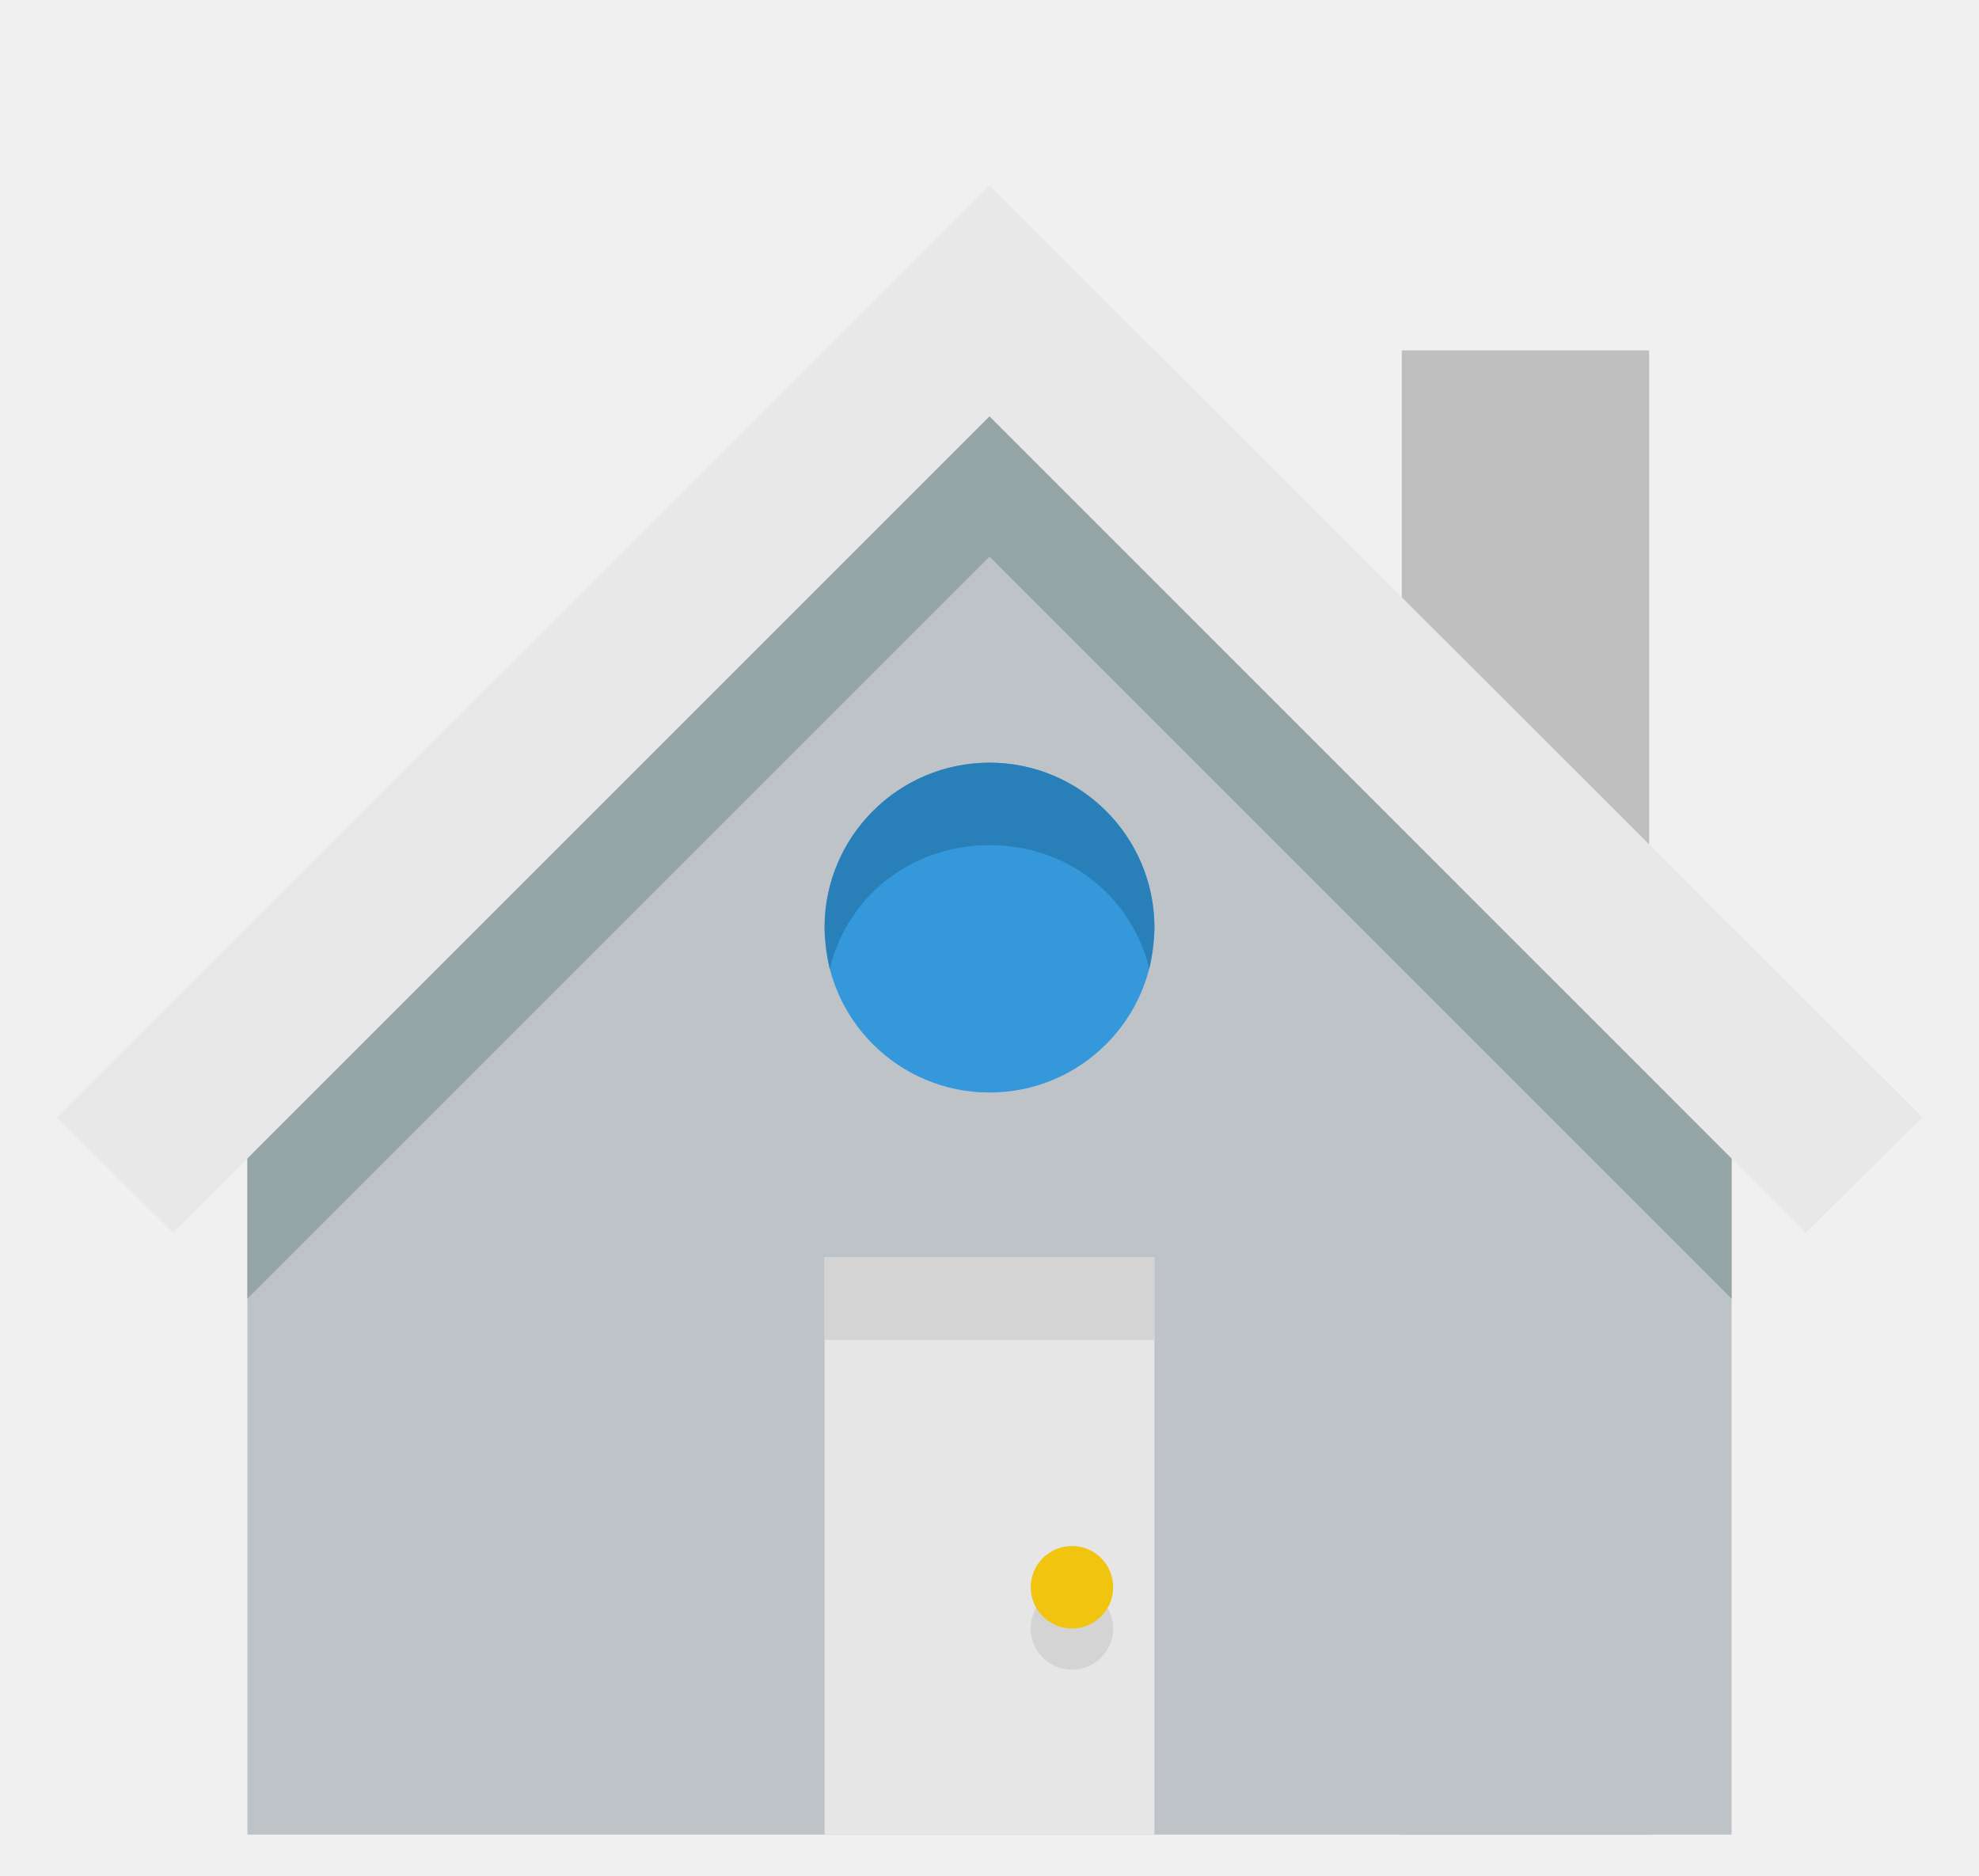
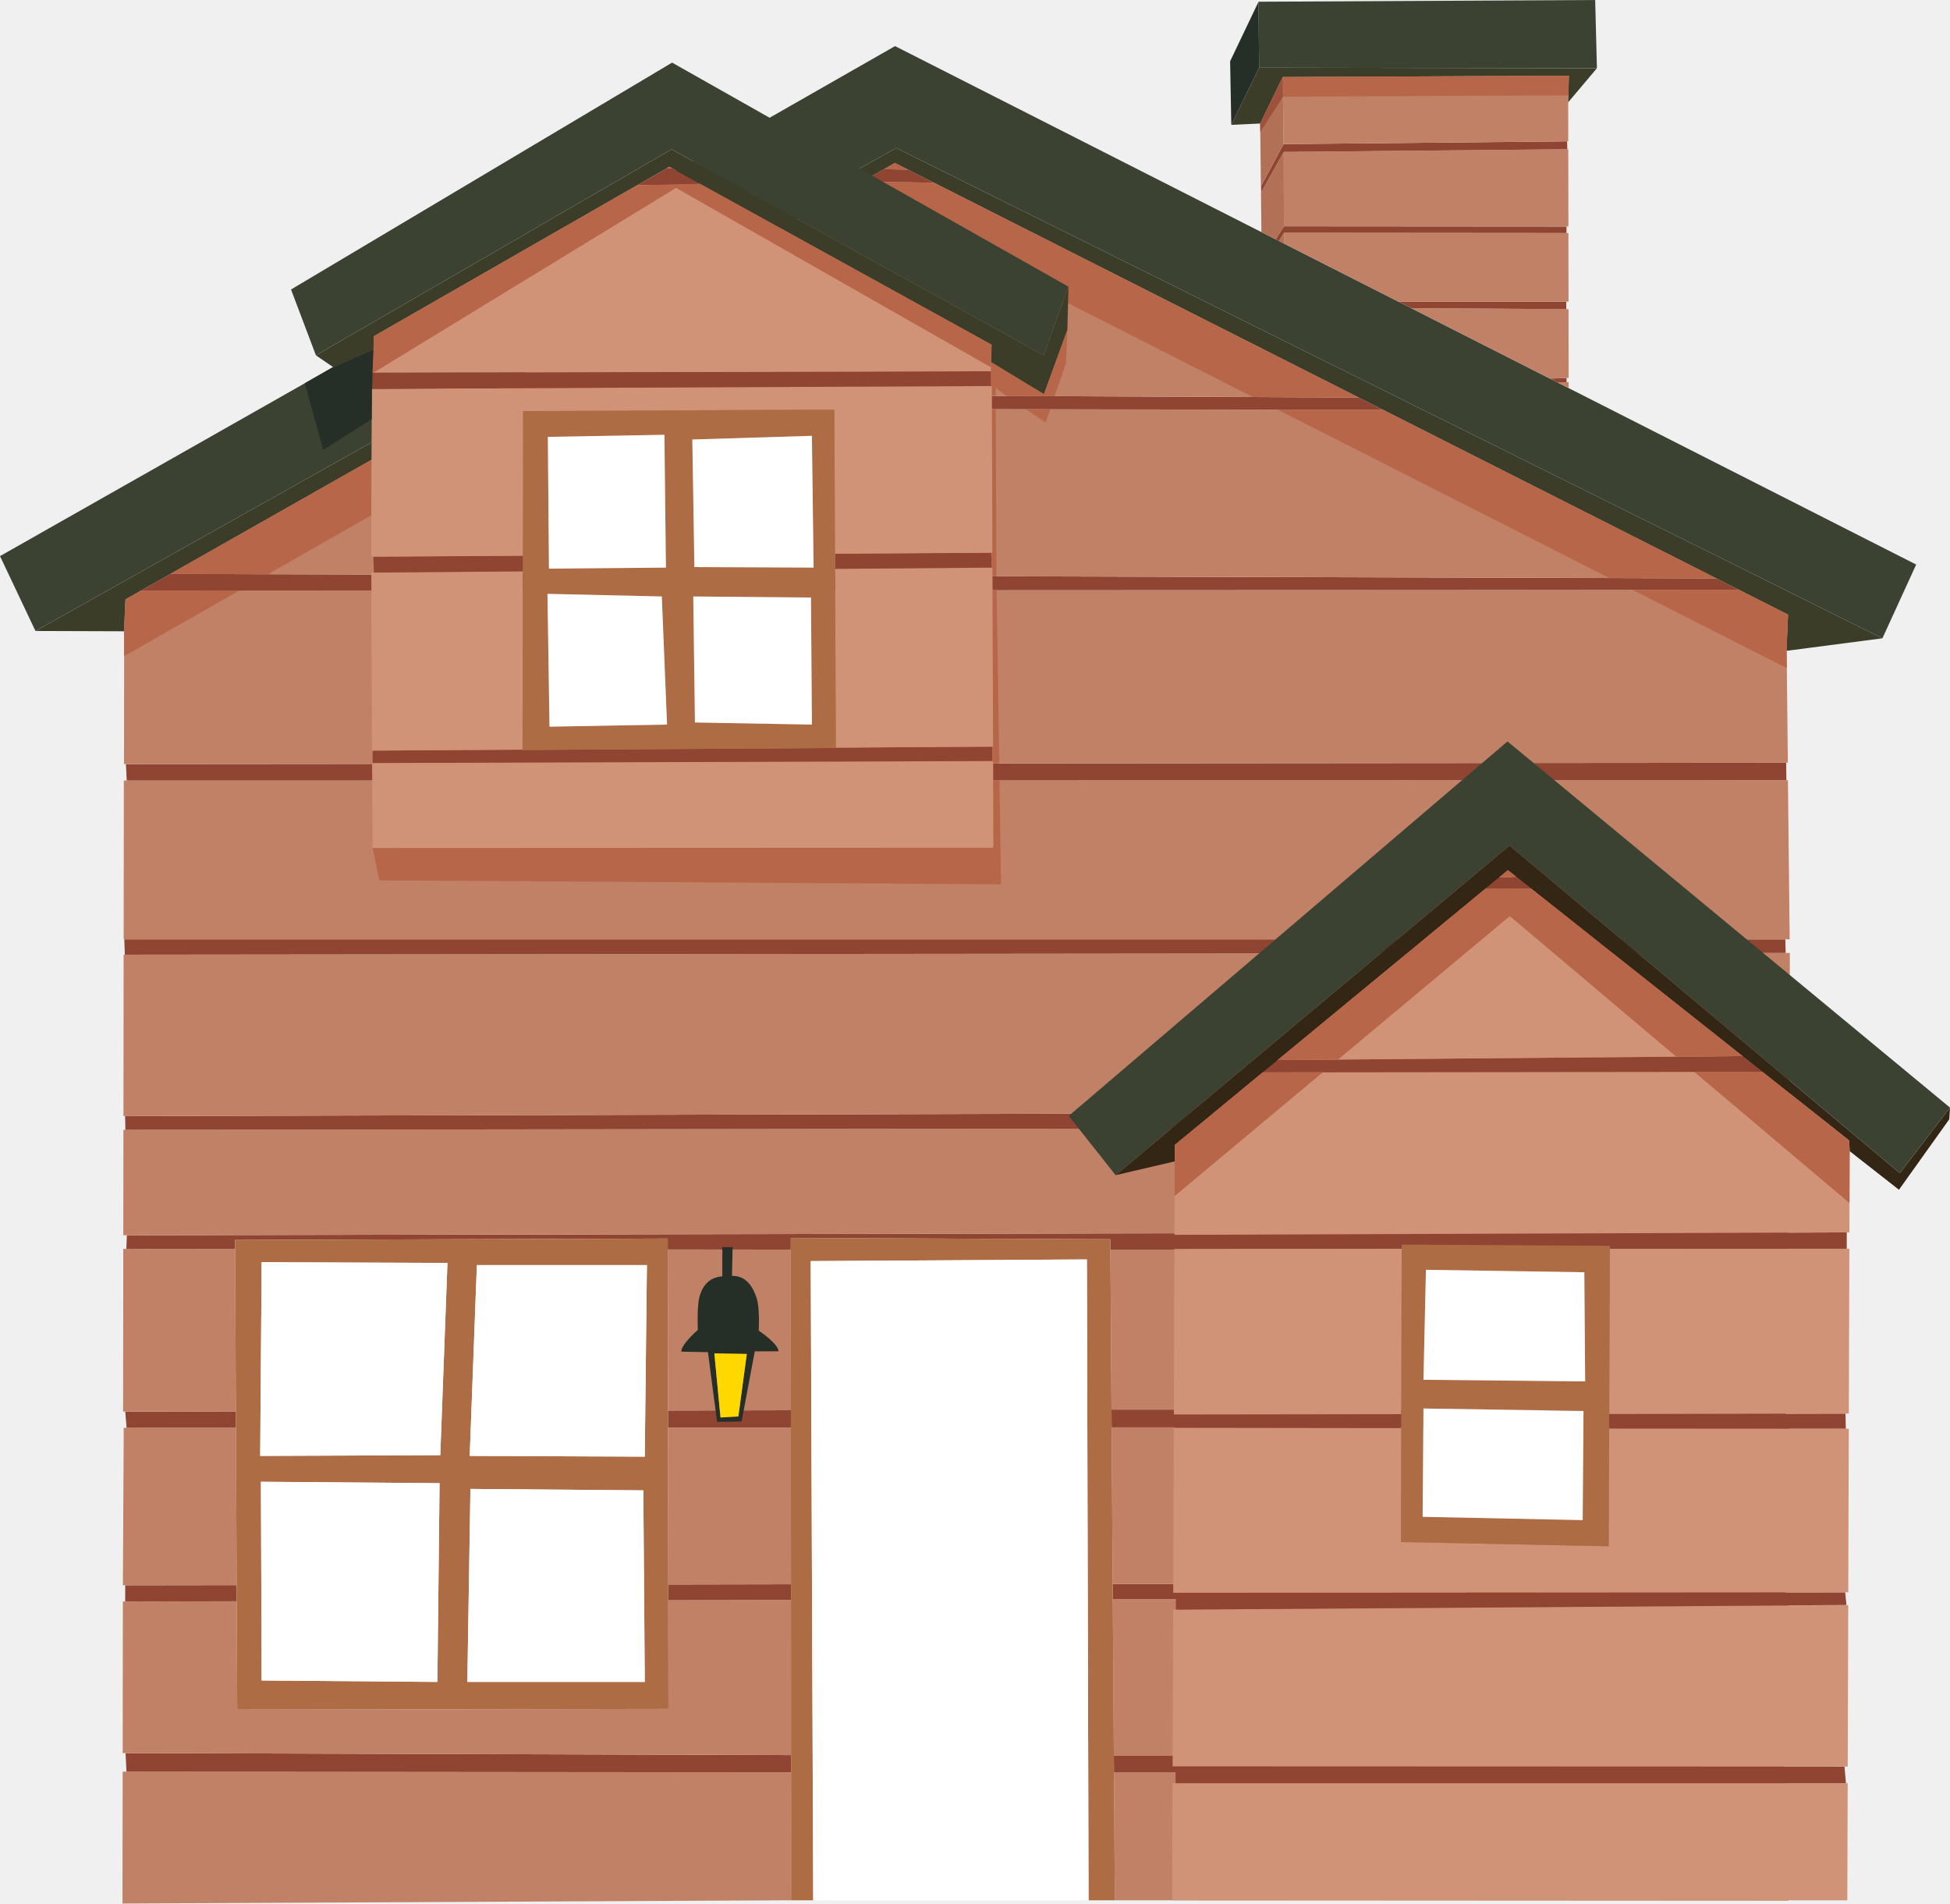
- <svg xmlns="http://www.w3.org/2000/svg" viewBox="0 -1.25 24 22.75">
-   <path data-player="true" fill="#bfbfbf" d="M17 3h3v18h-3z" />
-   <path fill="#bdc3c7" d="M12 3.031 3 12v9h18v-9l-9-8.969z" />
-   <path fill="#95a5a6" d="m12 3.6-9 8.9v2l9-9 9 9v-2l-9-8.9z" />
-   <path data-player="true" fill="#e8e8e8" d="M12 1 .686 12.3 2.1 13.7 12 3.8l9.899 9.9 1.415-1.4L12 1z" />
-   <path fill="#3498db" d="M14 10a2 2 0 1 1-4 0 2 2 0 1 1 4 0z" />
-   <path data-player="true" fill="#e6e6e6" d="M10 14 h4 v7 h-4 z" />
-   <path data-player="true" fill="#d4d4d4" d="M13.5 18.5a.5.5 0 1 1-1 0 .5.5 0 1 1 1 0z" />
-   <path fill="#2980b9" d="M12 8c-1.105 0-2 .9-2 2 0 .1.021.3.062.5C10.284 9.6 11.068 9 12 9s1.716.6 1.938 1.5c.041-.2.062-.4.062-.5 0-1.1-.895-2-2-2z" />
-   <path fill="#f1c40f" d="M13.5 18a.5.5 0 1 1-1 0 .5.5 0 1 1 1 0z" />
-   <path data-player="true" fill="#d4d4d4" d="M10 14h4v1h-4z" />
+ <svg xmlns="http://www.w3.org/2000/svg" viewBox="0 0 1041.85 1017.01">
+   <path fill="#c18166" d="M 65.448 1017.01 L 65.532 946.57 L 69.878 946.568 L 422.64 946.905 L 422.667 1015.28 L 65.448 1017.01 Z M 955.615 1015.48 L 595.638 1015.28 L 595.183 946.99 L 953.089 947 L 955.681 946.954 L 955.615 1015.48 Z" />
+   <path fill="#904432" d="M 67.579 946.566 L 67.077 936.624 L 422.637 937.692 L 422.64 946.905 L 67.579 946.566 Z M 953.089 947 L 595.183 946.99 L 595.121 938.056 L 953.008 937.982 L 953.089 947 Z" />
+   <path fill="#c18166" d="M 65.544 936.637 L 65.641 855.65 L 126.479 855.519 L 126.742 913.407 L 357.134 913.027 L 357.046 854.964 L 422.604 854.808 L 422.637 937.692 L 67.077 936.624 L 67.078 936.641 L 65.544 936.637 Z M 594.548 854.393 L 953.971 854.362 L 955.769 854.394 L 955.689 937.974 L 953.008 937.982 L 595.121 938.056 L 594.548 854.393 Z" />
+   <path fill="#904432" d="M 66.894 855.662 L 66.894 846.973 L 126.44 846.886 L 126.479 855.519 L 66.894 855.662 Z M 357.046 854.964 L 357.033 846.549 L 422.601 846.421 L 422.604 854.808 L 357.046 854.964 Z M 954.12 846.186 L 953.971 854.362 L 594.548 854.393 L 594.492 846.203 L 954.12 846.186 Z" />
+   <path fill="#c18166" d="M 126.44 846.886 L 65.652 846.965 L 66.116 762.817 L 126.058 762.795 L 126.44 846.886 Z M 422.601 846.421 L 357.033 846.549 L 356.907 762.706 L 422.568 762.681 L 422.601 846.421 Z M 593.918 762.613 L 954.234 762.468 L 955.857 762.457 L 955.777 846.16 L 954.12 846.186 L 594.492 846.203 L 593.918 762.613 Z" />
+   <path fill="#904432" d="M 67.611 762.817 L 66.926 754.196 L 126.018 754.074 L 126.058 762.795 L 67.611 762.817 Z M 356.907 762.706 L 356.893 753.598 L 382.321 753.546 L 397.349 753.515 L 422.565 753.464 L 422.568 762.681 L 356.907 762.706 Z M 593.853 753.11 L 954.209 753.081 L 954.234 762.468 L 593.918 762.613 L 593.853 753.11 Z" />
+   <path fill="#c18166" d="M 126.018 754.074 L 126.006 754.074 L 65.763 754.185 L 65.867 667.262 L 125.624 667.317 L 126.018 754.074 Z M 356.763 667.561 L 422.522 667.625 L 422.565 753.464 L 356.893 753.598 L 356.763 667.561 Z M 593.268 667.805 L 593.27 667.802 L 954.908 667.854 L 955.948 667.845 L 955.866 753.062 L 954.209 753.081 L 593.853 753.11 L 593.268 667.805 Z" />
+   <path fill="#904432" d="M 422.522 667.625 L 356.763 667.557 L 356.754 661.724 L 125.602 662.48 L 125.624 667.317 L 67.498 667.257 L 67.778 659.962 L 954.906 658.273 L 954.908 667.854 L 593.268 667.802 L 593.229 662.105 L 422.529 661.412 L 422.522 667.625 Z" />
+   <path fill="#c18166" d="M 66.98 603.659 L 954.851 602.517 L 956.01 602.543 L 955.957 658.282 L 954.906 658.273 L 65.876 659.948 L 65.944 603.646 L 66.978 603.644 L 66.98 603.659 Z" />
+   <path fill="#904432" d="M 66.98 603.659 L 66.835 596.303 L 955.049 594.027 L 954.851 602.517 L 66.98 603.659 Z" />
+   <path fill="#c18166" d="M 954.049 509.132 L 956.278 509.132 L 956.126 594.048 L 955.049 594.027 L 66.835 596.303 L 65.952 596.277 L 66.056 510.052 L 66.692 510.051 L 66.692 510.058 L 954.049 509.132 Z" />
+   <path fill="#904432" d="M 953.864 501.854 L 954.049 509.132 L 66.692 510.058 L 66.404 501.836 L 953.864 501.854 Z" />
+   <path fill="#c18166" d="M 67.704 417.031 L 955.257 416.888 L 956.198 501.854 L 953.864 501.854 L 66.404 501.836 L 66.066 501.836 L 66.167 417.03 L 67.704 417.03 L 67.704 417.031 Z" />
+   <path fill="#904432" d="M 954.302 407.512 L 954.446 416.887 L 67.704 417.031 L 67.271 408.233 L 954.302 407.512 Z" />
+   <path fill="#c18166" d="M 955.225 407.516 L 66.25 408.229 L 66.319 350.743 L 66.263 337.277 L 67.048 320.226 L 76.822 314.683 L 128.007 315.412 L 873.534 315.161 L 929.12 315.142 L 955.323 328.392 L 954.491 347.722 L 954.563 347.713 L 954.563 347.722 L 954.663 356.778 L 955.225 407.516 Z" />
+   <path fill="#904432" d="M 916.947 308.987 L 929.119 315.142 L 75.331 315.529 L 90.983 306.651 L 916.947 308.987 Z" />
+   <path fill="#c18166" d="M 916.887 308.98 L 916.901 308.987 L 90.937 306.651 L 247.016 218.131 L 738.937 218.998 L 916.887 308.98 Z" />
+   <path fill="#904432" d="M 725.858 212.361 L 260.713 210.389 L 247.062 218.131 L 738.983 218.998 L 725.858 212.361 Z" />
+   <path fill="#c18166" d="M 260.713 210.389 L 460.57 96.993 L 498.922 97.65 L 725.775 212.361 L 260.713 210.389 Z" />
+   <path fill="#904432" d="M 472.288 90.394 L 484.969 90.553 L 499.005 97.65 L 460.653 96.993 L 472.288 90.394 Z" />
+   <path fill="#c18166" d="M 478.117 87.088 L 484.969 90.553 L 472.288 90.394 L 478.117 87.088 Z" />
+   <path fill="#3c3d29" d="M 67.048 320.226 L 66.263 337.277 L 18.948 337.119 L 478.807 79.068 L 1005.74 341.029 L 954.491 347.722 L 955.323 328.392 L 478.117 87.088 L 67.048 320.226 Z" />
+   <path fill="#3b4232" d="M 478.807 79.068 L 18.948 337.119 L 0 297.118 L 159.101 206.891 L 478.206 24.631 L 1023.78 301.629 L 1005.74 341.029 L 478.807 79.068 Z" />
+   <path d="M 478.117 87.088 L 484.969 90.553 L 472.288 90.394 L 478.117 87.088 Z" fill="#b76649" />
+   <path d="M 916.947 308.987 L 859.83 308.825 L 682.73 218.899 L 738.983 218.998 L 725.858 212.361 L 669.383 212.122 L 478.708 115.302 L 311.688 210.605 L 260.713 210.389 L 460.653 96.993 L 499.005 97.65 L 916.947 308.987 Z" fill="#b76649" />
+   <path d="M 247.062 218.131 L 298.341 218.221 L 143.108 306.798 L 90.983 306.651 L 228.049 228.914 L 247.062 218.131 Z" fill="#b76649" />
+   <path d="M 872.32 315.168 L 929.116 315.142 L 929.119 315.142 L 955.323 328.392 L 954.491 347.722 L 954.563 347.713 L 954.563 347.722 L 954.663 356.778 L 954.665 356.98 L 872.32 315.168 Z" fill="#b76649" />
+   <path d="M 75.331 315.529 L 127.85 315.505 L 66.318 350.553 L 66.263 337.277 L 67.048 320.226 L 75.331 315.529 Z" fill="#b76649" />
+   <path fill="#d19377" d="M 986.988 1015.3 L 626.268 1015.29 L 626.478 952.714 L 987.188 952.717 L 986.988 1015.3 Z" />
+   <path fill="#904432" d="M 627.998 943.716 L 628.138 952.714 L 986.258 952.717 L 985.478 943.849 L 627.998 943.716 Z" />
+   <path fill="#d19377" d="M 626.508 943.716 L 626.798 859.989 L 987.478 857.558 L 987.208 943.847 L 626.508 943.716 Z" />
+   <path fill="#904432" d="M 628.268 850.997 L 628.268 859.996 L 986.518 857.519 L 985.868 850.737 L 628.268 850.997 Z" />
+   <path fill="#d19377" d="M 987.778 763.312 L 987.498 850.741 L 626.828 850.996 L 627.128 762.826 L 748.647 762.991 L 748.498 823.884 L 859.518 826.165 L 859.757 763.228 L 986.188 763.31 L 987.778 763.312 Z" />
+   <path fill="#904432" d="M 627.718 755.729 L 723.388 755.593 L 748.668 755.558 L 748.648 762.992 L 748.648 762.991 L 627.538 762.827 L 627.718 755.729 Z M 986.018 755.232 L 986.188 763.31 L 859.757 763.228 L 859.787 755.482 L 986.018 755.232 Z" />
+   <path fill="#d19377" d="M 627.158 755.726 L 627.458 667.247 L 748.878 667.119 L 748.668 755.558 L 627.158 755.726 Z M 988.078 667.182 L 987.798 755.23 L 986.018 755.232 L 859.787 755.482 L 860.122 667.148 L 986.688 667.183 L 986.688 667.182 L 988.078 667.182 Z" />
+   <path fill="#904432" d="M 627.618 659.758 L 986.688 658.412 L 986.688 667.183 L 860.118 667.148 L 860.128 665.586 L 748.888 664.967 L 748.878 667.118 L 627.648 667.249 L 627.618 659.758 Z" />
+   <path fill="#d19377" d="M 988.098 658.432 L 627.478 659.75 L 627.648 611.704 L 674.648 572.937 L 941.628 572.635 L 987.988 609.364 C 987.988 609.592 988.238 615.024 988.238 615.024 L 988.098 658.432 Z" />
+   <path fill="#904432" d="M 681.098 566.382 L 931.018 564.235 L 941.628 572.635 L 673.048 572.939 L 681.098 566.382 Z" />
+   <path fill="#d19377" d="M 931.018 564.235 L 895.558 564.54 L 714.908 566.092 L 682.618 566.369 L 793.528 474.894 L 818.128 474.804 L 931.018 564.235 Z" />
+   <path fill="#904432" d="M 800.798 468.848 L 810.098 468.446 L 818.128 474.804 L 793.378 474.895 L 800.798 468.848 Z" />
+   <path d="M 805.628 464.908 L 810.098 468.446 L 800.858 468.845 L 805.628 464.908 Z" fill="#d19377" />
+   <path fill="#342615" d="M 1041.43 598.035 L 1014.58 635.663 L 988.238 615.024 C 988.238 615.024 987.988 609.592 987.988 609.364 L 805.628 464.908 L 627.648 611.704 L 627.618 620.507 L 596.048 627.877 L 806.538 451.733 L 1015.04 626.772 L 1041.85 591.764 L 1041.43 598.035 Z" />
+   <path fill="#3b4232" d="M 596.048 627.877 L 806.538 451.733 L 1015.04 626.772 L 1041.85 591.764 L 805.428 396.119 L 571.008 596.196 L 596.048 627.877 Z" />
+   <path d="M 805.628 464.908 L 810.098 468.446 L 800.858 468.845 L 805.628 464.908 Z" fill="#b76649" />
+   <path d="M 931.018 564.235 L 895.558 564.54 L 806.668 489.443 L 714.908 566.092 L 682.618 566.369 L 793.528 474.894 L 818.128 474.804 L 931.018 564.235 Z" fill="#b76649" />
+   <path d="M 988.238 615.024 L 988.148 642.758 L 905.198 572.676 L 941.628 572.635 L 987.988 609.364 C 987.988 609.592 988.238 615.024 988.238 615.024 Z" fill="#b76649" />
+   <path d="M 627.648 611.704 L 674.648 572.937 L 706.748 572.901 L 627.548 639.053 L 627.618 620.507 L 627.648 611.704 Z" fill="#b76649" />
+   <path fill="#d19377" d="M 530.772 452.929 L 199.092 453.072 C 199.092 452.995 198.992 434.652 198.792 407.654 L 530.622 406.62 L 530.772 452.929 Z" />
+   <path d="M 534.836 472.458 L 202.635 470.35 C 202.635 470.35 199.097 453.084 199.092 453.072 L 530.772 452.929 L 530.655 416.956 L 534.002 416.955 L 534.836 472.458 Z" fill="#b76649" />
+   <path fill="#904432" d="M 530.192 398.917 L 530.192 406.602 L 199.092 407.662 L 199.092 401.037 L 279.158 400.524 L 279.158 400.689 L 446.592 399.614 L 446.592 399.452 L 530.192 398.917 Z" />
+   <path fill="#d19377" d="M 198.392 305.899 L 199.792 305.888 L 199.792 305.911 L 279.334 305.272 L 279.158 400.519 L 198.792 401.02 C 198.592 373.763 198.492 339.198 198.392 305.899 Z M 446.192 303.933 L 450.092 303.902 L 450.092 303.933 L 530.272 303.306 L 530.592 398.953 L 530.192 398.955 L 530.192 398.917 L 446.592 399.452 L 446.592 399.476 L 446.591 399.476 L 446.584 397.913 L 446.192 303.933 Z" />
+   <path d="M 530.622 406.62 L 530.192 406.602 L 530.192 398.956 L 530.592 398.953 L 530.312 315.323 L 532.475 315.322 L 533.865 407.854 L 530.626 407.856 L 530.622 406.62 Z" fill="#b76649" />
+   <path fill="#904432" d="M 199.792 305.911 L 199.492 297.431 L 279.492 296.917 L 279.492 305.271 L 199.792 305.911 Z M 529.532 295.311 L 529.922 303.261 L 446.192 303.933 L 446.192 295.846 L 529.532 295.311 Z" />
+   <path fill="#d19377" d="M 278.792 296.917 L 198.392 297.42 C 198.292 272.034 198.692 207.735 198.692 207.735 L 489.982 206.426 L 529.942 206.273 L 530.242 295.345 L 529.532 295.349 L 529.532 295.311 L 446.192 295.846 L 445.792 218.832 L 279.492 219.646 L 279.492 296.917 L 278.792 296.922 L 278.792 296.917 Z" />
+   <path d="M 530.272 303.306 L 529.922 303.261 L 529.534 295.349 L 530.242 295.345 L 529.984 218.63 L 529.986 218.63 L 532.04 218.633 L 532.363 307.899 L 530.287 307.893 L 530.272 303.306 Z" fill="#b76649" />
+   <path fill="#904432" d="M 529.562 206.248 L 198.792 207.734 L 198.992 199.123 L 529.452 198.329 L 529.452 198.343 L 529.562 206.248 Z" />
+   <path fill="#d19377" d="M 529.452 198.343 L 198.992 199.123 L 199.692 179.684 L 340.392 99.004 L 373.971 98.175 L 529.786 184.18 L 529.452 198.343 Z" />
+   <path fill="#904432" d="M 356.192 89.964 L 359.092 89.924 L 373.992 98.174 L 340.392 99.004 L 356.192 89.964 Z" />
+   <path fill="#d19377" d="M 357.592 89.134 L 359.025 89.925 L 356.192 89.964 L 357.592 89.134 Z" />
+   <path fill="#3c3d29" d="M 168.792 189.852 L 358.792 79.774 L 557.622 189.852 L 570.862 153.164 L 570.275 176.265 L 557.758 210.621 L 529.566 193.51 L 529.786 184.18 L 357.592 89.134 L 199.692 179.684 L 199.53 186.822 L 199.433 186.865 L 178.23 196.301 L 168.792 189.852 Z" />
+   <path fill="#3b4232" d="M 155.492 154.664 L 168.792 189.852 L 358.792 79.774 L 557.622 189.852 L 570.862 153.164 L 359.092 33.454 L 155.492 154.664 Z" />
+   <path d="M 357.592 89.134 L 359.092 89.924 L 356.192 89.964 L 357.592 89.134 Z" fill="#b76649" />
+   <path d="M 523.382 192.796 L 361.192 100.394 L 199.592 199.114 L 199.592 199.121 L 198.992 199.123 L 199.492 188.47 L 199.53 186.822 L 199.692 179.684 L 340.392 99.004 L 373.972 98.175 L 385.623 104.606 L 524.162 181.079 L 526.242 182.224 L 529.786 184.18 L 529.501 196.283 L 523.382 192.796 Z" fill="#b76649" />
+   <path d="M 570.275 176.265 L 569.566 193.875 L 563.481 211.673 L 537.622 211.563 L 531.955 207.158 L 532.05 211.539 L 529.967 211.531 L 529.961 211.53 L 529.96 211.53 L 529.942 206.273 L 529.562 206.248 L 529.452 198.343 L 529.658 189.607 L 529.566 193.51 L 557.758 210.621 L 570.275 176.265 Z" fill="#b76649" />
+   <path fill="#262f27" d="M 198.692 207.735 C 198.692 207.735 198.692 214.252 198.592 223.956 L 172.692 240.379 L 162.818 204.768 L 177.962 196.118 L 178.23 196.301 L 199.53 186.822 L 199.492 188.47 L 198.992 199.123 L 198.792 207.734 L 198.692 207.735 Z" />
+   <path d="M 558.677 225.723 L 548.177 218.662 L 553.203 218.671 L 555.391 218.674 L 561.084 218.684 L 558.677 225.723 Z" fill="#b76649" />
+   <path d="M 838.1 207.356 L 832.363 204.443 L 832.364 204.443 L 836.986 204.217 L 838.11 204.137 L 838.1 207.356 Z" fill="#c18166" />
+   <path fill="#904432" d="M 836.986 201.955 L 836.986 204.217 L 832.364 204.443 L 828.079 202.267 L 836.986 201.955 Z" />
+   <path d="M 828.078 202.268 L 753.891 164.601 L 836.822 165.182 L 838.033 165.181 L 838.091 201.96 L 836.986 201.955 L 828.079 202.267 L 828.081 202.268 L 828.078 202.268 Z" fill="#c18166" />
+   <path fill="#904432" d="M 836.822 161.161 L 836.822 165.182 L 753.891 164.601 L 747.115 161.161 L 836.822 161.161 Z" />
+   <path d="M 686.018 130.141 L 686.011 124.366 L 836.959 124.495 L 836.959 124.494 L 837.969 124.495 L 838.027 161.161 L 747.115 161.161 L 686.018 130.141 Z" fill="#c18166" />
+   <path d="M 683.334 128.778 L 686.011 124.366 L 686.018 130.141 L 683.334 128.778 Z" fill="#b27056" />
+   <path fill="#904432" d="M 683.334 128.778 L 681.573 127.884 L 685.97 120.906 L 836.959 121.015 L 836.959 124.495 L 686.011 124.366 L 683.334 128.778 Z" />
+   <path d="M 685.97 120.906 L 685.888 81.168 L 837.899 79.74 L 837.964 121.015 L 685.97 120.906 Z" fill="#c18166" />
+   <path d="M 673.952 124.015 L 673.709 102.938 L 673.808 102.783 L 685.888 81.168 L 685.97 120.906 L 681.573 127.884 L 673.952 124.015 Z" fill="#b27056" />
+   <path fill="#904432" d="M 673.808 102.783 L 673.747 99.436 L 685.795 76.993 L 837.276 75.515 L 837.381 79.737 L 685.888 81.168 L 673.808 102.783 Z" />
+   <path d="M 837.859 54.643 L 837.892 75.517 L 837.276 75.515 L 685.795 76.993 L 685.476 51.678 L 685.343 41.165 L 838.213 40.456 L 837.951 50.937 L 837.859 54.643 Z" fill="#c18166" />
+   <path d="M 685.795 76.993 L 673.747 99.436 L 673.672 99.556 L 673.284 65.993 L 685.343 41.165 L 685.795 76.993 Z" fill="#b27056" />
+   <path fill="#3c3d29" d="M 837.859 54.643 L 838.213 40.456 L 685.343 41.165 L 673.284 65.993 L 657.855 66.703 L 672.718 36.159 L 853.163 36.469 L 853.192 36.469 L 837.859 54.643 Z" />
+   <path fill="#3b4232" d="M 672.718 36.159 L 853.204 36.469 L 852.277 0 L 672.409 0.928 L 672.718 36.159 Z" />
+   <path fill="#262f27" d="M 657.231 32.725 L 672.409 0.928 L 672.718 36.159 L 657.855 66.703 L 657.231 32.725 Z" />
+   <path d="M 685.476 51.678 L 685.343 41.165 L 838.213 40.456 L 837.951 50.937 L 685.476 51.678 Z" fill="#b76649" />
+   <path d="M 685.476 51.678 L 673.337 70.562 L 673.284 65.993 L 685.343 41.165 L 685.476 51.678 Z" fill="#9e523b" />
+   <path fill="#ad6c43" d="M 593.229 662.105 L 595.651 1015.28 L 581.597 1015.28 L 580.71 672.878 L 433.161 673.772 L 434.492 1015.28 L 422.667 1015.28 L 422.529 661.412 L 593.229 662.105 Z" />
+   <path fill="#ad6c43" d="M 356.754 661.724 L 357.134 913.027 L 126.742 913.407 L 125.602 662.48 L 356.754 661.724 Z M 139.784 674.359 L 139.017 777.86 L 235.236 777.477 L 239.069 674.742 L 139.784 674.359 Z M 139.4 791.662 L 139.784 897.846 L 233.702 898.613 L 234.853 792.427 L 139.4 791.662 Z M 251.336 795.494 L 249.691 898.612 L 344.487 898.612 L 343.72 796.261 L 251.336 795.494 Z M 254.785 675.892 L 250.952 777.861 L 344.487 778.244 L 345.637 675.892 L 254.785 675.892 Z" />
+   <path fill="#ad6c43" d="M 860.128 665.586 L 859.518 826.165 L 748.498 823.884 L 748.888 664.967 L 860.128 665.586 Z M 760.528 737.178 L 846.918 738.055 L 846.478 679.736 L 761.848 678.421 L 760.528 737.178 Z M 760.088 810.407 L 845.598 812.161 L 846.038 753.841 L 760.528 752.525 L 760.088 810.407 Z" />
+   <path fill="#ad6c43" d="M 445.792 218.832 L 446.592 399.614 L 279.158 400.689 L 279.492 219.646 L 445.792 218.832 Z M 369.892 234.812 L 370.992 302.975 L 434.692 303.255 L 433.792 232.848 L 369.892 234.812 Z M 292.692 233.409 L 293.292 303.816 L 355.792 303.255 L 354.992 232.287 L 292.692 233.409 Z M 292.492 317.281 L 293.592 388.249 L 356.392 387.127 L 353.592 318.683 L 292.492 317.281 Z M 370.392 318.683 L 371.292 386.005 L 433.792 387.127 L 433.292 319.244 L 370.392 318.683 Z" />
+   <path data-player="true" fill="#ffffff" d="M 434.492 1015.28 L 433.161 673.772 L 580.71 672.878 L 581.597 1015.28 L 434.492 1015.28 Z" />
+   <path data-player="true" fill="#ffffff" d="M 139.4 791.662 L 139.784 897.846 L 233.702 898.613 L 234.853 792.427 L 139.4 791.662 Z" />
+   <path data-player="true" fill="#ffffff" d="M 251.336 795.494 L 249.691 898.612 L 344.487 898.612 L 343.72 796.261 L 251.336 795.494 Z" />
+   <path data-player="true" fill="#ffffff" d="M 139.784 674.359 L 139.017 777.86 L 235.236 777.477 L 239.069 674.742 L 139.784 674.359 Z" />
+   <path data-player="true" fill="#ffffff" d="M 254.785 675.892 L 250.952 777.861 L 344.487 778.244 L 345.637 675.892 L 254.785 675.892 Z" />
+   <path data-player="true" fill="#ffffff" d="M 760.528 752.525 L 846.038 753.841 L 845.598 812.161 L 760.088 810.407 L 760.528 752.525 Z" />
+   <path data-player="true" fill="#ffffff" d="M 761.848 678.421 L 846.478 679.736 L 846.918 738.055 L 760.528 737.178 L 761.848 678.421 Z" />
+   <path data-player="true" fill="#ffffff" d="M 292.492 317.281 L 293.592 388.249 L 356.392 387.127 L 353.592 318.683 L 292.492 317.281 Z" />
+   <path data-player="true" fill="#ffffff" d="M 370.392 318.683 L 371.292 386.005 L 433.792 387.127 L 433.292 319.244 L 370.392 318.683 Z" />
+   <path data-player="true" fill="#ffffff" d="M 292.692 233.409 L 293.292 303.816 L 355.792 303.255 L 354.992 232.287 L 292.692 233.409 Z" />
+   <path data-player="true" fill="#ffffff" d="M 369.892 234.812 L 370.992 302.975 L 434.692 303.255 L 433.792 232.848 L 369.892 234.812 Z" />
+   <path fill="#262f27" d="M 391.423 666.29 L 391.082 681.683 C 399.644 681.421 402.919 689.402 404.291 693.689 C 406.065 699.233 405.369 710.918 405.369 710.918 C 405.369 710.918 415.888 717.899 415.934 721.966 L 403.263 721.982 L 396.233 759.463 L 383.12 759.65 L 378.25 722.427 L 363.964 722.162 C 364.006 718.14 372.828 710.556 372.828 710.556 C 372.828 710.556 372.34 698.42 373.604 693.281 C 374.867 688.146 378.083 682.423 385.923 681.948 L 385.935 666.339 L 391.423 666.29 Z M 384.949 757.324 L 394.489 756.779 L 398.986 723.391 L 381.679 723.119 L 384.949 757.324 Z" />
+   <path fill="#ffd800" d="M 381.679 723.119 L 398.986 723.391 L 394.489 756.779 L 384.949 757.324 L 381.679 723.119 Z" />
</svg>
